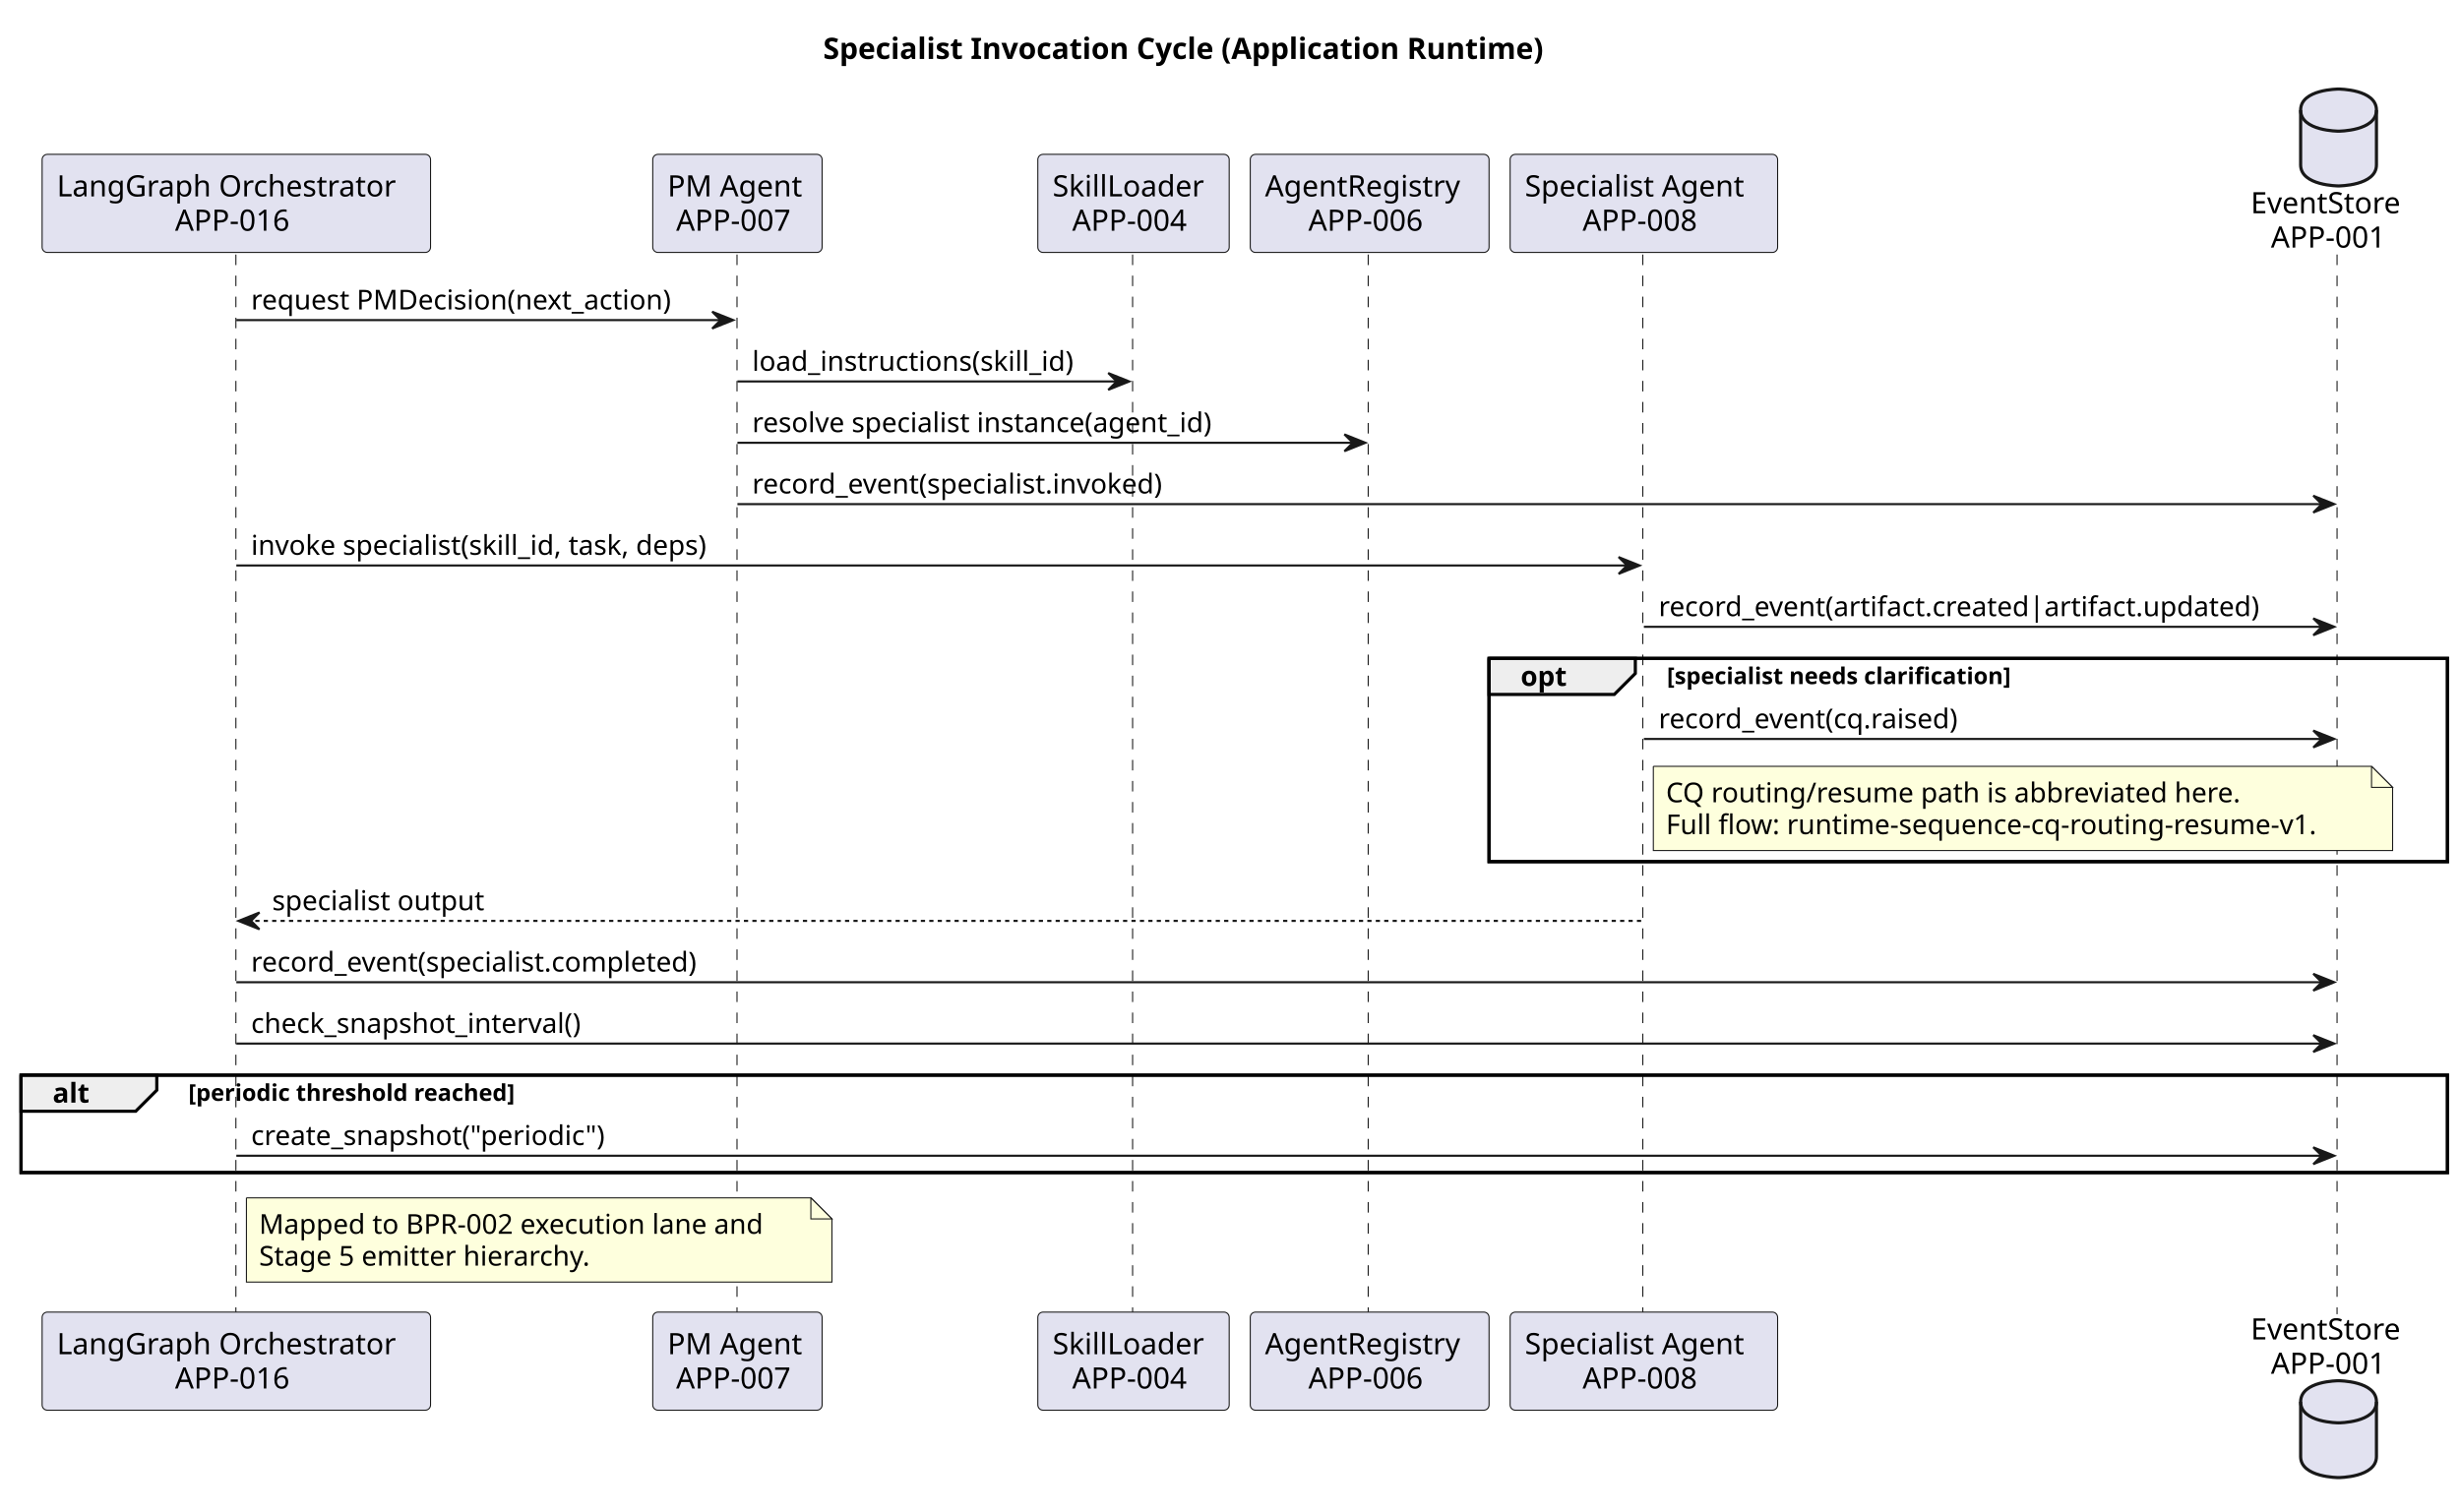
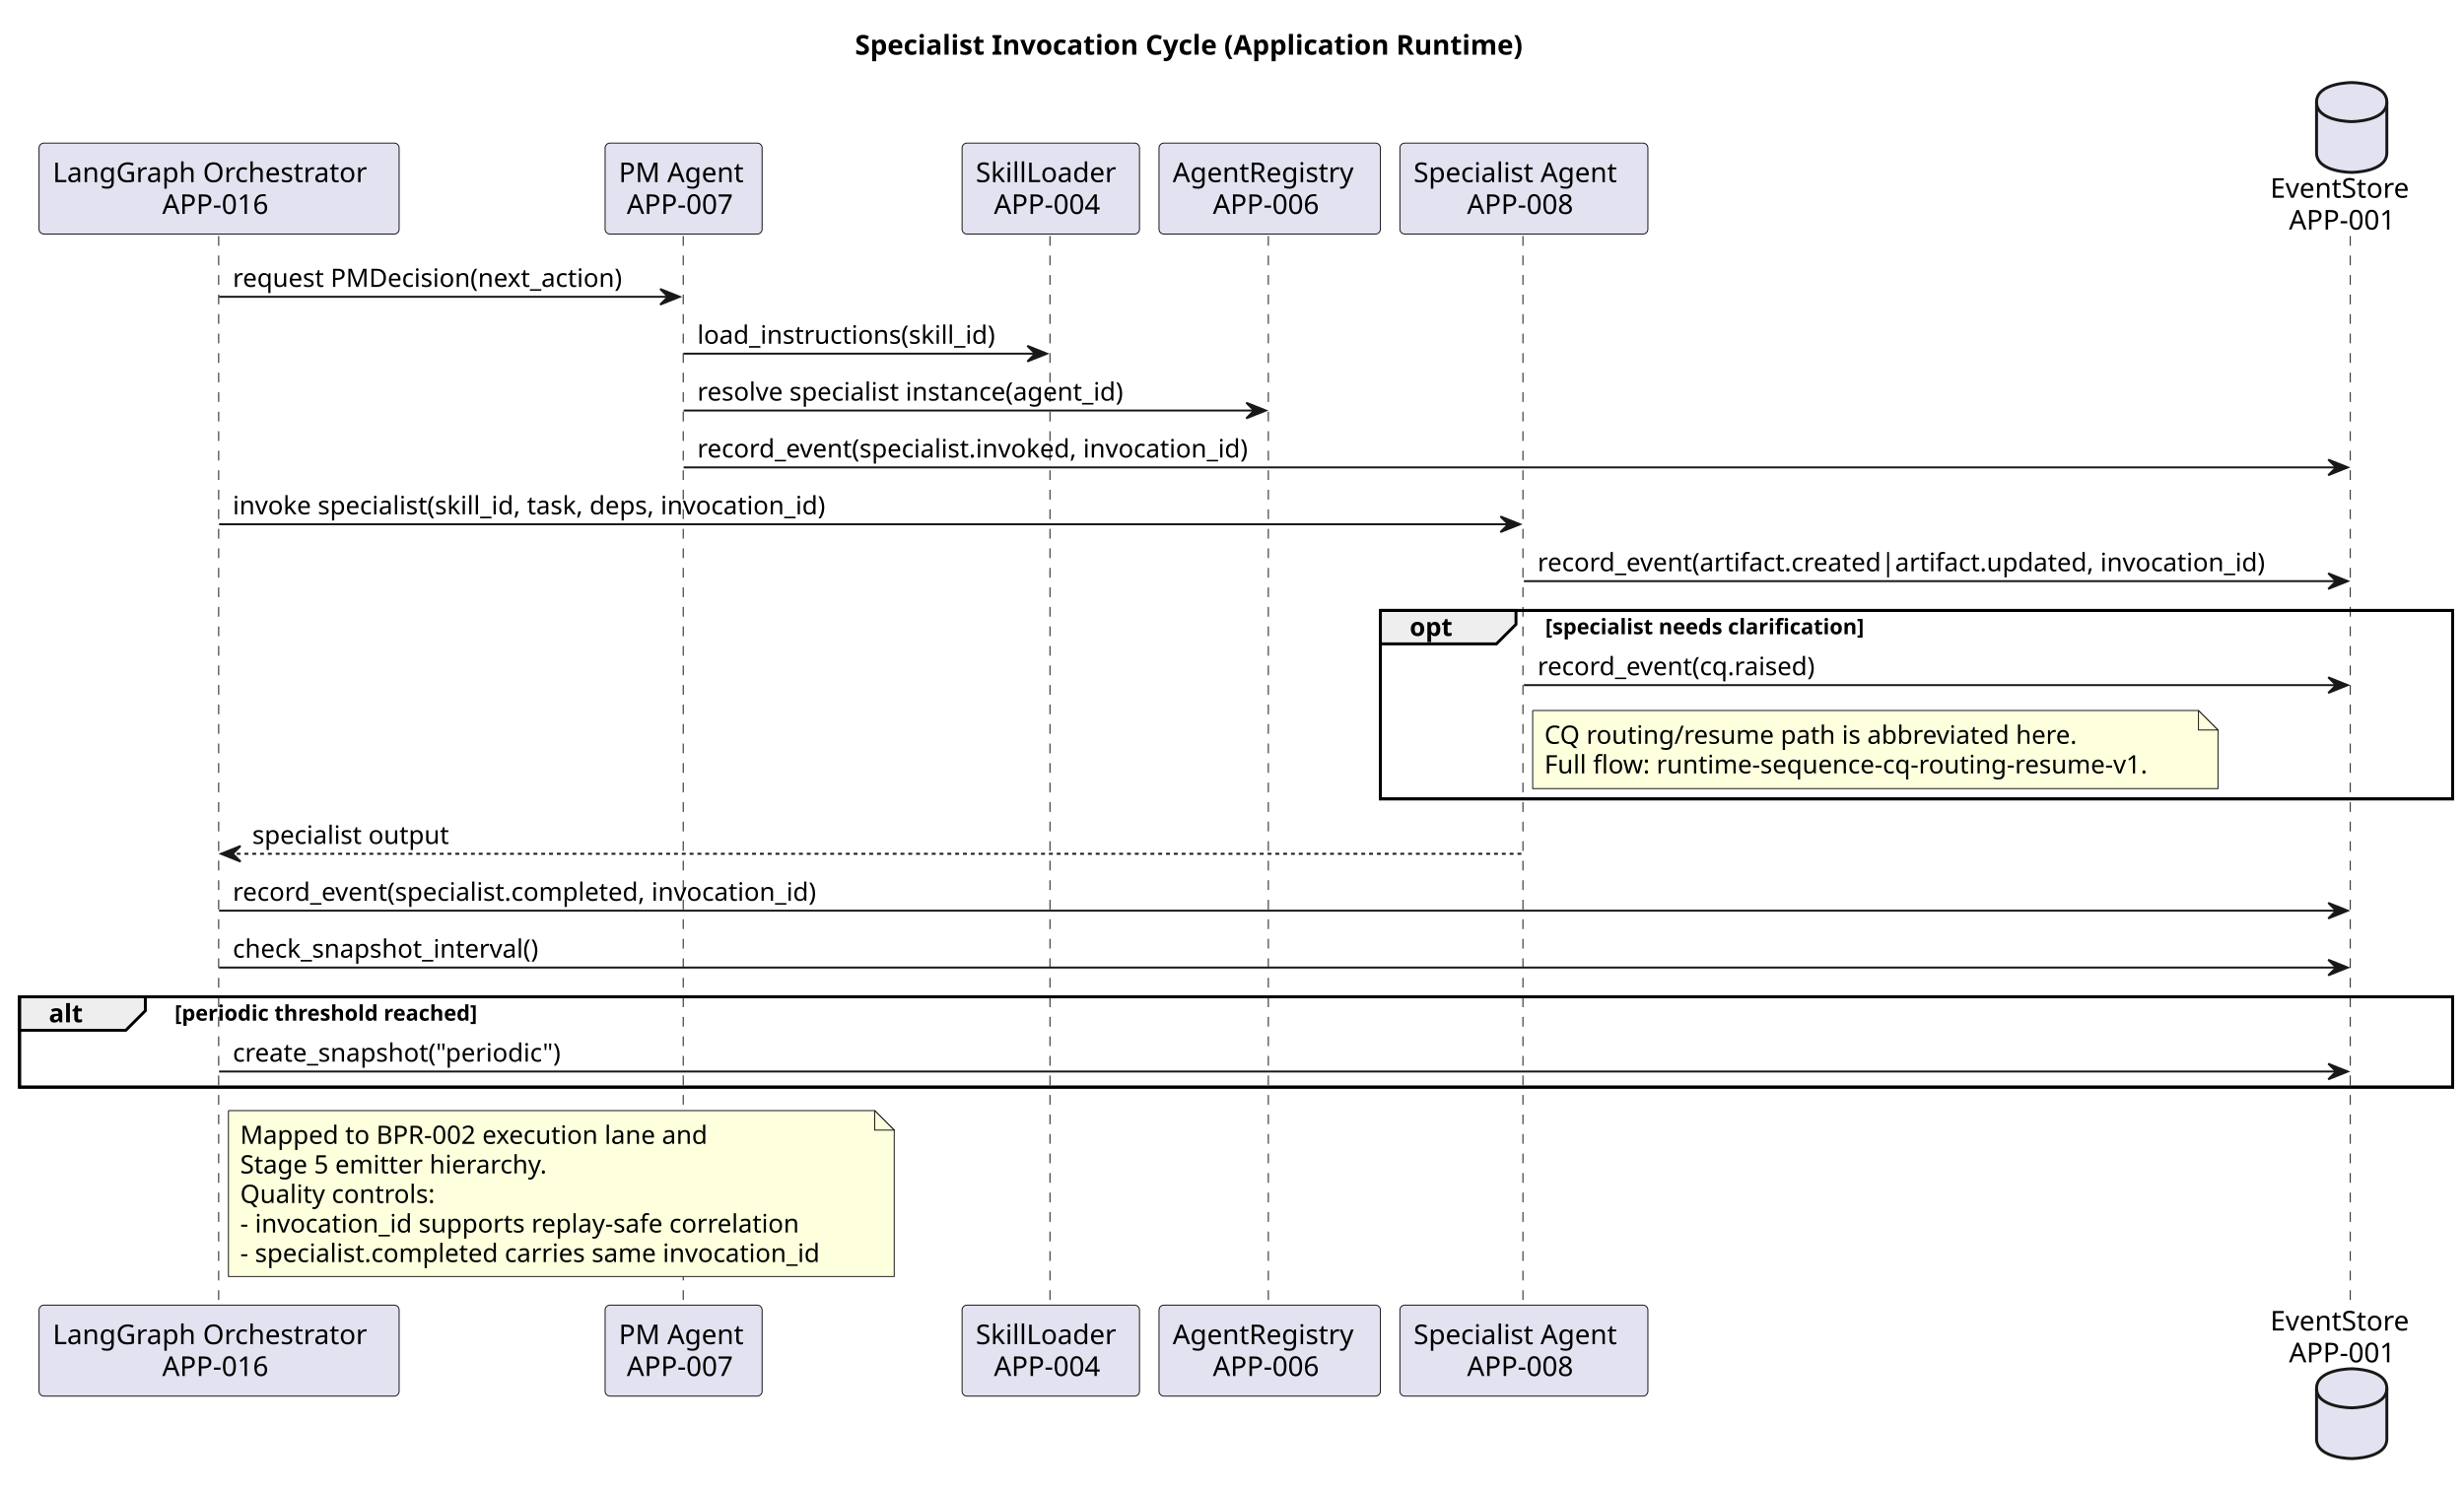
- <svg xmlns="http://www.w3.org/2000/svg" contentStyleType="text/css" data-diagram-type="SEQUENCE" height="718px" preserveAspectRatio="none" style="width:1168px;height:718px;background:#FFFFFF;" version="1.1" viewBox="0 0 1168 718" width="1168px" zoomAndPan="magnify">
+ <svg xmlns="http://www.w3.org/2000/svg" contentStyleType="text/css" data-diagram-type="SEQUENCE" height="764px" preserveAspectRatio="none" style="width:1262px;height:764px;background:#FFFFFF;" version="1.1" viewBox="0 0 1262 764" width="1262px" zoomAndPan="magnify">
  <defs />
  <g>
-     <text fill="#000000" font-family="sans-serif" font-size="14" font-weight="bold" lengthAdjust="spacing" textLength="389.382" x="390.83" y="27.995">Specialist Invocation Cycle (Application Runtime)</text>
-     <rect fill="none" height="96.531" style="stroke:#000000;stroke-width:1.5;" width="455.041" x="707" y="312.688" />
-     <rect fill="none" height="46.266" style="stroke:#000000;stroke-width:1.5;" width="1152.041" x="10" y="510.617" />
+     <text fill="#000000" font-family="sans-serif" font-size="14" font-weight="bold" lengthAdjust="spacing" textLength="389.382" x="437.901" y="27.995">Specialist Invocation Cycle (Application Runtime)</text>
+     <rect fill="none" height="96.531" style="stroke:#000000;stroke-width:1.5;" width="549.183" x="707" y="312.688" />
+     <rect fill="none" height="46.266" style="stroke:#000000;stroke-width:1.5;" width="1246.183" x="10" y="510.617" />
    <g>
-       <rect fill="#000000" fill-opacity="0" height="503.258" width="8" x="108.21" y="120.891" />
-       <line style="stroke:#181818;stroke-width:0.5;stroke-dasharray:5.0,5.0;" x1="112" x2="112" y1="120.891" y2="624.148" />
+       <rect fill="#000000" fill-opacity="0" height="548.656" width="8" x="108.21" y="120.891" />
+       <line style="stroke:#181818;stroke-width:0.5;stroke-dasharray:5.0,5.0;" x1="112" x2="112" y1="120.891" y2="669.547" />
    </g>
    <g>
-       <rect fill="#000000" fill-opacity="0" height="503.258" width="8" x="346.132" y="120.891" />
-       <line style="stroke:#181818;stroke-width:0.5;stroke-dasharray:5.0,5.0;" x1="349.927" x2="349.927" y1="120.891" y2="624.148" />
+       <rect fill="#000000" fill-opacity="0" height="548.656" width="8" x="346.132" y="120.891" />
+       <line style="stroke:#181818;stroke-width:0.5;stroke-dasharray:5.0,5.0;" x1="349.927" x2="349.927" y1="120.891" y2="669.547" />
    </g>
    <g>
-       <rect fill="#000000" fill-opacity="0" height="503.258" width="8" x="534.188" y="120.891" />
-       <line style="stroke:#181818;stroke-width:0.5;stroke-dasharray:5.0,5.0;" x1="537.756" x2="537.756" y1="120.891" y2="624.148" />
+       <rect fill="#000000" fill-opacity="0" height="548.656" width="8" x="534.188" y="120.891" />
+       <line style="stroke:#181818;stroke-width:0.5;stroke-dasharray:5.0,5.0;" x1="537.756" x2="537.756" y1="120.891" y2="669.547" />
    </g>
    <g>
-       <rect fill="#000000" fill-opacity="0" height="503.258" width="8" x="646.31" y="120.891" />
-       <line style="stroke:#181818;stroke-width:0.5;stroke-dasharray:5.0,5.0;" x1="649.619" x2="649.619" y1="120.891" y2="624.148" />
+       <rect fill="#000000" fill-opacity="0" height="548.656" width="8" x="646.31" y="120.891" />
+       <line style="stroke:#181818;stroke-width:0.5;stroke-dasharray:5.0,5.0;" x1="649.619" x2="649.619" y1="120.891" y2="669.547" />
    </g>
    <g>
-       <rect fill="#000000" fill-opacity="0" height="503.258" width="8" x="776.502" y="120.891" />
-       <line style="stroke:#181818;stroke-width:0.5;stroke-dasharray:5.0,5.0;" x1="780" x2="780" y1="120.891" y2="624.148" />
+       <rect fill="#000000" fill-opacity="0" height="548.656" width="8" x="776.502" y="120.891" />
+       <line style="stroke:#181818;stroke-width:0.5;stroke-dasharray:5.0,5.0;" x1="780" x2="780" y1="120.891" y2="669.547" />
    </g>
    <g>
-       <rect fill="#000000" fill-opacity="0" height="503.258" width="8" x="1106.332" y="120.891" />
-       <line style="stroke:#181818;stroke-width:0.5;stroke-dasharray:5.0,5.0;" x1="1109.624" x2="1109.624" y1="120.891" y2="624.148" />
+       <rect fill="#000000" fill-opacity="0" height="548.656" width="8" x="1200.475" y="120.891" />
+       <line style="stroke:#181818;stroke-width:0.5;stroke-dasharray:5.0,5.0;" x1="1203.766" x2="1203.766" y1="120.891" y2="669.547" />
    </g>
    <g class="participant participant-head" data-participant="APP_016">
      <rect fill="#E2E2F0" height="46.594" rx="2.5" ry="2.5" style="stroke:#181818;stroke-width:0.5;" width="184.42" x="20" y="73.297" />
      <text fill="#000000" font-family="sans-serif" font-size="14" lengthAdjust="spacing" textLength="170.42" x="27" y="93.292">LangGraph Orchestrator</text>
      <text fill="#000000" font-family="sans-serif" font-size="14" lengthAdjust="spacing" textLength="58.235" x="83.092" y="109.589">APP-016</text>
    </g>
    <g class="participant participant-tail" data-participant="APP_016">
-       <rect fill="#E2E2F0" height="46.594" rx="2.5" ry="2.5" style="stroke:#181818;stroke-width:0.5;" width="184.42" x="20" y="623.148" />
-       <text fill="#000000" font-family="sans-serif" font-size="14" lengthAdjust="spacing" textLength="170.42" x="27" y="643.144">LangGraph Orchestrator</text>
-       <text fill="#000000" font-family="sans-serif" font-size="14" lengthAdjust="spacing" textLength="58.235" x="83.092" y="659.44">APP-016</text>
+       <rect fill="#E2E2F0" height="46.594" rx="2.5" ry="2.5" style="stroke:#181818;stroke-width:0.5;" width="184.42" x="20" y="668.547" />
+       <text fill="#000000" font-family="sans-serif" font-size="14" lengthAdjust="spacing" textLength="170.42" x="27" y="688.542">LangGraph Orchestrator</text>
+       <text fill="#000000" font-family="sans-serif" font-size="14" lengthAdjust="spacing" textLength="58.235" x="83.092" y="704.839">APP-016</text>
    </g>
    <g class="participant participant-head" data-participant="APP_007">
      <rect fill="#E2E2F0" height="46.594" rx="2.5" ry="2.5" style="stroke:#181818;stroke-width:0.5;" width="80.411" x="309.927" y="73.297" />
      <text fill="#000000" font-family="sans-serif" font-size="14" lengthAdjust="spacing" textLength="66.411" x="316.927" y="93.292">PM Agent</text>
      <text fill="#000000" font-family="sans-serif" font-size="14" lengthAdjust="spacing" textLength="58.235" x="321.015" y="109.589">APP-007</text>
    </g>
    <g class="participant participant-tail" data-participant="APP_007">
-       <rect fill="#E2E2F0" height="46.594" rx="2.5" ry="2.5" style="stroke:#181818;stroke-width:0.5;" width="80.411" x="309.927" y="623.148" />
-       <text fill="#000000" font-family="sans-serif" font-size="14" lengthAdjust="spacing" textLength="66.411" x="316.927" y="643.144">PM Agent</text>
-       <text fill="#000000" font-family="sans-serif" font-size="14" lengthAdjust="spacing" textLength="58.235" x="321.015" y="659.44">APP-007</text>
+       <rect fill="#E2E2F0" height="46.594" rx="2.5" ry="2.5" style="stroke:#181818;stroke-width:0.5;" width="80.411" x="309.927" y="668.547" />
+       <text fill="#000000" font-family="sans-serif" font-size="14" lengthAdjust="spacing" textLength="66.411" x="316.927" y="688.542">PM Agent</text>
+       <text fill="#000000" font-family="sans-serif" font-size="14" lengthAdjust="spacing" textLength="58.235" x="321.015" y="704.839">APP-007</text>
    </g>
    <g class="participant participant-head" data-participant="APP_004">
      <rect fill="#E2E2F0" height="46.594" rx="2.5" ry="2.5" style="stroke:#181818;stroke-width:0.5;" width="90.863" x="492.756" y="73.297" />
      <text fill="#000000" font-family="sans-serif" font-size="14" lengthAdjust="spacing" textLength="76.863" x="499.756" y="93.292">SkillLoader</text>
      <text fill="#000000" font-family="sans-serif" font-size="14" lengthAdjust="spacing" textLength="58.235" x="509.07" y="109.589">APP-004</text>
    </g>
    <g class="participant participant-tail" data-participant="APP_004">
-       <rect fill="#E2E2F0" height="46.594" rx="2.5" ry="2.5" style="stroke:#181818;stroke-width:0.5;" width="90.863" x="492.756" y="623.148" />
-       <text fill="#000000" font-family="sans-serif" font-size="14" lengthAdjust="spacing" textLength="76.863" x="499.756" y="643.144">SkillLoader</text>
-       <text fill="#000000" font-family="sans-serif" font-size="14" lengthAdjust="spacing" textLength="58.235" x="509.07" y="659.44">APP-004</text>
+       <rect fill="#E2E2F0" height="46.594" rx="2.5" ry="2.5" style="stroke:#181818;stroke-width:0.5;" width="90.863" x="492.756" y="668.547" />
+       <text fill="#000000" font-family="sans-serif" font-size="14" lengthAdjust="spacing" textLength="76.863" x="499.756" y="688.542">SkillLoader</text>
+       <text fill="#000000" font-family="sans-serif" font-size="14" lengthAdjust="spacing" textLength="58.235" x="509.07" y="704.839">APP-004</text>
    </g>
    <g class="participant participant-head" data-participant="APP_006">
      <rect fill="#E2E2F0" height="46.594" rx="2.5" ry="2.5" style="stroke:#181818;stroke-width:0.5;" width="113.381" x="593.619" y="73.297" />
      <text fill="#000000" font-family="sans-serif" font-size="14" lengthAdjust="spacing" textLength="99.381" x="600.619" y="93.292">AgentRegistry</text>
      <text fill="#000000" font-family="sans-serif" font-size="14" lengthAdjust="spacing" textLength="58.235" x="621.192" y="109.589">APP-006</text>
    </g>
    <g class="participant participant-tail" data-participant="APP_006">
-       <rect fill="#E2E2F0" height="46.594" rx="2.5" ry="2.5" style="stroke:#181818;stroke-width:0.5;" width="113.381" x="593.619" y="623.148" />
-       <text fill="#000000" font-family="sans-serif" font-size="14" lengthAdjust="spacing" textLength="99.381" x="600.619" y="643.144">AgentRegistry</text>
-       <text fill="#000000" font-family="sans-serif" font-size="14" lengthAdjust="spacing" textLength="58.235" x="621.192" y="659.44">APP-006</text>
+       <rect fill="#E2E2F0" height="46.594" rx="2.5" ry="2.5" style="stroke:#181818;stroke-width:0.5;" width="113.381" x="593.619" y="668.547" />
+       <text fill="#000000" font-family="sans-serif" font-size="14" lengthAdjust="spacing" textLength="99.381" x="600.619" y="688.542">AgentRegistry</text>
+       <text fill="#000000" font-family="sans-serif" font-size="14" lengthAdjust="spacing" textLength="58.235" x="621.192" y="704.839">APP-006</text>
    </g>
    <g class="participant participant-head" data-participant="APP_008">
      <rect fill="#E2E2F0" height="46.594" rx="2.5" ry="2.5" style="stroke:#181818;stroke-width:0.5;" width="127.005" x="717" y="73.297" />
      <text fill="#000000" font-family="sans-serif" font-size="14" lengthAdjust="spacing" textLength="113.005" x="724" y="93.292">Specialist Agent</text>
      <text fill="#000000" font-family="sans-serif" font-size="14" lengthAdjust="spacing" textLength="58.235" x="751.385" y="109.589">APP-008</text>
    </g>
    <g class="participant participant-tail" data-participant="APP_008">
-       <rect fill="#E2E2F0" height="46.594" rx="2.5" ry="2.5" style="stroke:#181818;stroke-width:0.5;" width="127.005" x="717" y="623.148" />
-       <text fill="#000000" font-family="sans-serif" font-size="14" lengthAdjust="spacing" textLength="113.005" x="724" y="643.144">Specialist Agent</text>
-       <text fill="#000000" font-family="sans-serif" font-size="14" lengthAdjust="spacing" textLength="58.235" x="751.385" y="659.44">APP-008</text>
+       <rect fill="#E2E2F0" height="46.594" rx="2.5" ry="2.5" style="stroke:#181818;stroke-width:0.5;" width="127.005" x="717" y="668.547" />
+       <text fill="#000000" font-family="sans-serif" font-size="14" lengthAdjust="spacing" textLength="113.005" x="724" y="688.542">Specialist Agent</text>
+       <text fill="#000000" font-family="sans-serif" font-size="14" lengthAdjust="spacing" textLength="58.235" x="751.385" y="704.839">APP-008</text>
    </g>
    <g class="participant participant-head" data-participant="APP_001">
-       <text fill="#000000" font-family="sans-serif" font-size="14" lengthAdjust="spacing" textLength="77.417" x="1068.624" y="101.292">EventStore</text>
-       <text fill="#000000" font-family="sans-serif" font-size="14" lengthAdjust="spacing" textLength="58.235" x="1078.215" y="117.589">APP-001</text>
-       <path d="M1092.332,52.297 C1092.332,42.297 1110.332,42.297 1110.332,42.297 C1110.332,42.297 1128.332,42.297 1128.332,52.297 L1128.332,78.297 C1128.332,88.297 1110.332,88.297 1110.332,88.297 C1110.332,88.297 1092.332,88.297 1092.332,78.297 L1092.332,52.297" fill="#E2E2F0" style="stroke:#181818;stroke-width:1.5;" />
-       <path d="M1092.332,52.297 C1092.332,62.297 1110.332,62.297 1110.332,62.297 C1110.332,62.297 1128.332,62.297 1128.332,52.297" fill="none" style="stroke:#181818;stroke-width:1.5;" />
+       <text fill="#000000" font-family="sans-serif" font-size="14" lengthAdjust="spacing" textLength="77.417" x="1162.766" y="101.292">EventStore</text>
+       <text fill="#000000" font-family="sans-serif" font-size="14" lengthAdjust="spacing" textLength="58.235" x="1172.357" y="117.589">APP-001</text>
+       <path d="M1186.475,52.297 C1186.475,42.297 1204.475,42.297 1204.475,42.297 C1204.475,42.297 1222.475,42.297 1222.475,52.297 L1222.475,78.297 C1222.475,88.297 1204.475,88.297 1204.475,88.297 C1204.475,88.297 1186.475,88.297 1186.475,78.297 L1186.475,52.297" fill="#E2E2F0" style="stroke:#181818;stroke-width:1.5;" />
+       <path d="M1186.475,52.297 C1186.475,62.297 1204.475,62.297 1204.475,62.297 C1204.475,62.297 1222.475,62.297 1222.475,52.297" fill="none" style="stroke:#181818;stroke-width:1.5;" />
    </g>
    <g class="participant participant-tail" data-participant="APP_001">
-       <text fill="#000000" font-family="sans-serif" font-size="14" lengthAdjust="spacing" textLength="77.417" x="1068.624" y="636.144">EventStore</text>
-       <text fill="#000000" font-family="sans-serif" font-size="14" lengthAdjust="spacing" textLength="58.235" x="1078.215" y="652.44">APP-001</text>
-       <path d="M1092.332,665.742 C1092.332,655.742 1110.332,655.742 1110.332,655.742 C1110.332,655.742 1128.332,655.742 1128.332,665.742 L1128.332,691.742 C1128.332,701.742 1110.332,701.742 1110.332,701.742 C1110.332,701.742 1092.332,701.742 1092.332,691.742 L1092.332,665.742" fill="#E2E2F0" style="stroke:#181818;stroke-width:1.5;" />
-       <path d="M1092.332,665.742 C1092.332,675.742 1110.332,675.742 1110.332,675.742 C1110.332,675.742 1128.332,675.742 1128.332,665.742" fill="none" style="stroke:#181818;stroke-width:1.5;" />
+       <text fill="#000000" font-family="sans-serif" font-size="14" lengthAdjust="spacing" textLength="77.417" x="1162.766" y="681.542">EventStore</text>
+       <text fill="#000000" font-family="sans-serif" font-size="14" lengthAdjust="spacing" textLength="58.235" x="1172.357" y="697.839">APP-001</text>
+       <path d="M1186.475,711.141 C1186.475,701.141 1204.475,701.141 1204.475,701.141 C1204.475,701.141 1222.475,701.141 1222.475,711.141 L1222.475,737.141 C1222.475,747.141 1204.475,747.141 1204.475,747.141 C1204.475,747.141 1186.475,747.141 1186.475,737.141 L1186.475,711.141" fill="#E2E2F0" style="stroke:#181818;stroke-width:1.5;" />
+       <path d="M1186.475,711.141 C1186.475,721.141 1204.475,721.141 1204.475,721.141 C1204.475,721.141 1222.475,721.141 1222.475,711.141" fill="none" style="stroke:#181818;stroke-width:1.5;" />
    </g>
    <g class="message" data-participant-1="APP_016" data-participant-2="APP_007">
      <polygon fill="#181818" points="338.132,148.023,348.132,152.023,338.132,156.023,342.132,152.023" style="stroke:#181818;stroke-width:1;" />
      <line style="stroke:#181818;stroke-width:1;" x1="112.21" x2="344.132" y1="152.023" y2="152.023" />
      <text fill="#000000" font-family="sans-serif" font-size="13" lengthAdjust="spacing" textLength="213.922" x="119.21" y="146.958">request PMDecision(next_action)</text>
    </g>
    <g class="message" data-participant-1="APP_007" data-participant-2="APP_004">
      <polygon fill="#181818" points="526.188,177.156,536.188,181.156,526.188,185.156,530.188,181.156" style="stroke:#181818;stroke-width:1;" />
      <line style="stroke:#181818;stroke-width:1;" x1="350.132" x2="532.188" y1="181.156" y2="181.156" />
      <text fill="#000000" font-family="sans-serif" font-size="13" lengthAdjust="spacing" textLength="164.055" x="357.132" y="176.09">load_instructions(skill_id)</text>
    </g>
    <g class="message" data-participant-1="APP_007" data-participant-2="APP_006">
      <polygon fill="#181818" points="638.31,206.289,648.31,210.289,638.31,214.289,642.31,210.289" style="stroke:#181818;stroke-width:1;" />
      <line style="stroke:#181818;stroke-width:1;" x1="350.132" x2="644.31" y1="210.289" y2="210.289" />
      <text fill="#000000" font-family="sans-serif" font-size="13" lengthAdjust="spacing" textLength="237.612" x="357.132" y="205.223">resolve specialist instance(agent_id)</text>
    </g>
    <g class="message" data-participant-1="APP_007" data-participant-2="APP_001">
-       <polygon fill="#181818" points="1098.332,235.422,1108.332,239.422,1098.332,243.422,1102.332,239.422" style="stroke:#181818;stroke-width:1;" />
-       <line style="stroke:#181818;stroke-width:1;" x1="350.132" x2="1104.332" y1="239.422" y2="239.422" />
-       <text fill="#000000" font-family="sans-serif" font-size="13" lengthAdjust="spacing" textLength="211.961" x="357.132" y="234.356">record_event(specialist.invoked)</text>
+       <polygon fill="#181818" points="1192.475,235.422,1202.475,239.422,1192.475,243.422,1196.475,239.422" style="stroke:#181818;stroke-width:1;" />
+       <line style="stroke:#181818;stroke-width:1;" x1="350.132" x2="1198.475" y1="239.422" y2="239.422" />
+       <text fill="#000000" font-family="sans-serif" font-size="13" lengthAdjust="spacing" textLength="306.103" x="357.132" y="234.356">record_event(specialist.invoked, invocation_id)</text>
    </g>
    <g class="message" data-participant-1="APP_016" data-participant-2="APP_008">
      <polygon fill="#181818" points="768.502,264.555,778.502,268.555,768.502,272.555,772.502,268.555" style="stroke:#181818;stroke-width:1;" />
      <line style="stroke:#181818;stroke-width:1;" x1="112.21" x2="774.502" y1="268.555" y2="268.555" />
-       <text fill="#000000" font-family="sans-serif" font-size="13" lengthAdjust="spacing" textLength="236.812" x="119.21" y="263.489">invoke specialist(skill_id, task, deps)</text>
+       <text fill="#000000" font-family="sans-serif" font-size="13" lengthAdjust="spacing" textLength="330.954" x="119.21" y="263.489">invoke specialist(skill_id, task, deps, invocation_id)</text>
    </g>
    <g class="message" data-participant-1="APP_008" data-participant-2="APP_001">
-       <polygon fill="#181818" points="1098.332,293.688,1108.332,297.688,1098.332,301.688,1102.332,297.688" style="stroke:#181818;stroke-width:1;" />
-       <line style="stroke:#181818;stroke-width:1;" x1="780.502" x2="1104.332" y1="297.688" y2="297.688" />
-       <text fill="#000000" font-family="sans-serif" font-size="13" lengthAdjust="spacing" textLength="305.83" x="787.502" y="292.622">record_event(artifact.created|artifact.updated)</text>
+       <polygon fill="#181818" points="1192.475,293.688,1202.475,297.688,1192.475,301.688,1196.475,297.688" style="stroke:#181818;stroke-width:1;" />
+       <line style="stroke:#181818;stroke-width:1;" x1="780.502" x2="1198.475" y1="297.688" y2="297.688" />
+       <text fill="#000000" font-family="sans-serif" font-size="13" lengthAdjust="spacing" textLength="399.972" x="787.502" y="292.622">record_event(artifact.created|artifact.updated, invocation_id)</text>
    </g>
    <path d="M707,312.688 L776.451,312.688 L776.451,319.82 L766.451,329.82 L707,329.82 L707,312.688" fill="#EEEEEE" style="stroke:#000000;stroke-width:1.5;" />
-     <rect fill="none" height="96.531" style="stroke:#000000;stroke-width:1.5;" width="455.041" x="707" y="312.688" />
+     <rect fill="none" height="96.531" style="stroke:#000000;stroke-width:1.5;" width="549.183" x="707" y="312.688" />
    <text fill="#000000" font-family="sans-serif" font-size="13" font-weight="bold" lengthAdjust="spacing" textLength="24.451" x="722" y="325.754">opt</text>
    <text fill="#000000" font-family="sans-serif" font-size="11" font-weight="bold" lengthAdjust="spacing" textLength="187.655" x="791.451" y="324.898">[specialist needs clarification]</text>
    <g class="message" data-participant-1="APP_008" data-participant-2="APP_001">
-       <polygon fill="#181818" points="1098.332,346.953,1108.332,350.953,1098.332,354.953,1102.332,350.953" style="stroke:#181818;stroke-width:1;" />
-       <line style="stroke:#181818;stroke-width:1;" x1="780.502" x2="1104.332" y1="350.953" y2="350.953" />
+       <polygon fill="#181818" points="1192.475,346.953,1202.475,350.953,1192.475,354.953,1196.475,350.953" style="stroke:#181818;stroke-width:1;" />
+       <line style="stroke:#181818;stroke-width:1;" x1="780.502" x2="1198.475" y1="350.953" y2="350.953" />
      <text fill="#000000" font-family="sans-serif" font-size="13" lengthAdjust="spacing" textLength="155.188" x="787.502" y="345.887">record_event(cq.raised)</text>
    </g>
    <path d="M785,363.953 L785,403.953 L1136,403.953 L1136,373.953 L1126,363.953 L785,363.953" fill="#FEFFDD" style="stroke:#181818;stroke-width:0.5;" />
    <path d="M1126,363.953 L1126,373.953 L1136,373.953 L1126,363.953" fill="#FEFFDD" style="stroke:#181818;stroke-width:0.5;" />
    <text fill="#000000" font-family="sans-serif" font-size="13" lengthAdjust="spacing" textLength="292.189" x="791" y="381.02">CQ routing/resume path is abbreviated here.</text>
    <text fill="#000000" font-family="sans-serif" font-size="13" lengthAdjust="spacing" textLength="330.903" x="791" y="396.153">Full flow: runtime-sequence-cq-routing-resume-v1.</text>
    <g class="message" data-participant-1="APP_008" data-participant-2="APP_016">
      <polygon fill="#181818" points="123.21,433.352,113.21,437.352,123.21,441.352,119.21,437.352" style="stroke:#181818;stroke-width:1;" />
      <line style="stroke:#181818;stroke-width:1;stroke-dasharray:2.0,2.0;" x1="117.21" x2="779.502" y1="437.352" y2="437.352" />
      <text fill="#000000" font-family="sans-serif" font-size="13" lengthAdjust="spacing" textLength="107.853" x="129.21" y="432.286">specialist output</text>
    </g>
    <g class="message" data-participant-1="APP_016" data-participant-2="APP_001">
-       <polygon fill="#181818" points="1098.332,462.484,1108.332,466.484,1098.332,470.484,1102.332,466.484" style="stroke:#181818;stroke-width:1;" />
-       <line style="stroke:#181818;stroke-width:1;" x1="112.21" x2="1104.332" y1="466.484" y2="466.484" />
-       <text fill="#000000" font-family="sans-serif" font-size="13" lengthAdjust="spacing" textLength="229.658" x="119.21" y="461.418">record_event(specialist.completed)</text>
+       <polygon fill="#181818" points="1192.475,462.484,1202.475,466.484,1192.475,470.484,1196.475,466.484" style="stroke:#181818;stroke-width:1;" />
+       <line style="stroke:#181818;stroke-width:1;" x1="112.21" x2="1198.475" y1="466.484" y2="466.484" />
+       <text fill="#000000" font-family="sans-serif" font-size="13" lengthAdjust="spacing" textLength="323.8" x="119.21" y="461.418">record_event(specialist.completed, invocation_id)</text>
    </g>
    <g class="message" data-participant-1="APP_016" data-participant-2="APP_001">
-       <polygon fill="#181818" points="1098.332,491.617,1108.332,495.617,1098.332,499.617,1102.332,495.617" style="stroke:#181818;stroke-width:1;" />
-       <line style="stroke:#181818;stroke-width:1;" x1="112.21" x2="1104.332" y1="495.617" y2="495.617" />
+       <polygon fill="#181818" points="1192.475,491.617,1202.475,495.617,1192.475,499.617,1196.475,495.617" style="stroke:#181818;stroke-width:1;" />
+       <line style="stroke:#181818;stroke-width:1;" x1="112.21" x2="1198.475" y1="495.617" y2="495.617" />
      <text fill="#000000" font-family="sans-serif" font-size="13" lengthAdjust="spacing" textLength="170.06" x="119.21" y="490.551">check_snapshot_interval()</text>
    </g>
    <path d="M10,510.617 L74.443,510.617 L74.443,517.75 L64.443,527.75 L10,527.75 L10,510.617" fill="#EEEEEE" style="stroke:#000000;stroke-width:1.5;" />
-     <rect fill="none" height="46.266" style="stroke:#000000;stroke-width:1.5;" width="1152.041" x="10" y="510.617" />
+     <rect fill="none" height="46.266" style="stroke:#000000;stroke-width:1.5;" width="1246.183" x="10" y="510.617" />
    <text fill="#000000" font-family="sans-serif" font-size="13" font-weight="bold" lengthAdjust="spacing" textLength="19.443" x="25" y="523.684">alt</text>
    <text fill="#000000" font-family="sans-serif" font-size="11" font-weight="bold" lengthAdjust="spacing" textLength="177.515" x="89.443" y="522.828">[periodic threshold reached]</text>
    <g class="message" data-participant-1="APP_016" data-participant-2="APP_001">
-       <polygon fill="#181818" points="1098.332,544.883,1108.332,548.883,1098.332,552.883,1102.332,548.883" style="stroke:#181818;stroke-width:1;" />
-       <line style="stroke:#181818;stroke-width:1;" x1="112.21" x2="1104.332" y1="548.883" y2="548.883" />
+       <polygon fill="#181818" points="1192.475,544.883,1202.475,548.883,1192.475,552.883,1196.475,548.883" style="stroke:#181818;stroke-width:1;" />
+       <line style="stroke:#181818;stroke-width:1;" x1="112.21" x2="1198.475" y1="548.883" y2="548.883" />
      <text fill="#000000" font-family="sans-serif" font-size="13" lengthAdjust="spacing" textLength="181.619" x="119.21" y="543.817">create_snapshot("periodic")</text>
    </g>
-     <path d="M117,568.883 L117,608.883 L395,608.883 L395,578.883 L385,568.883 L117,568.883" fill="#FEFFDD" style="stroke:#181818;stroke-width:0.5;" />
-     <path d="M385,568.883 L385,578.883 L395,578.883 L385,568.883" fill="#FEFFDD" style="stroke:#181818;stroke-width:0.5;" />
+     <path d="M117,568.883 L117,653.883 L458,653.883 L458,578.883 L448,568.883 L117,568.883" fill="#FEFFDD" style="stroke:#181818;stroke-width:0.5;" />
+     <path d="M448,568.883 L448,578.883 L458,578.883 L448,568.883" fill="#FEFFDD" style="stroke:#181818;stroke-width:0.5;" />
    <text fill="#000000" font-family="sans-serif" font-size="13" lengthAdjust="spacing" textLength="257.194" x="123" y="585.95">Mapped to BPR-002 execution lane and</text>
    <text fill="#000000" font-family="sans-serif" font-size="13" lengthAdjust="spacing" textLength="171.761" x="123" y="601.082">Stage 5 emitter hierarchy.</text>
+     <text fill="#000000" font-family="sans-serif" font-size="13" lengthAdjust="spacing" textLength="107.085" x="123" y="616.215">Quality controls:</text>
+     <text fill="#000000" font-family="sans-serif" font-size="13" lengthAdjust="spacing" textLength="306.922" x="123" y="631.348">- invocation_id supports replay-safe correlation</text>
+     <text fill="#000000" font-family="sans-serif" font-size="13" lengthAdjust="spacing" textLength="320.633" x="123" y="646.481">- specialist.completed carries same invocation_id</text>
  </g>
</svg>
